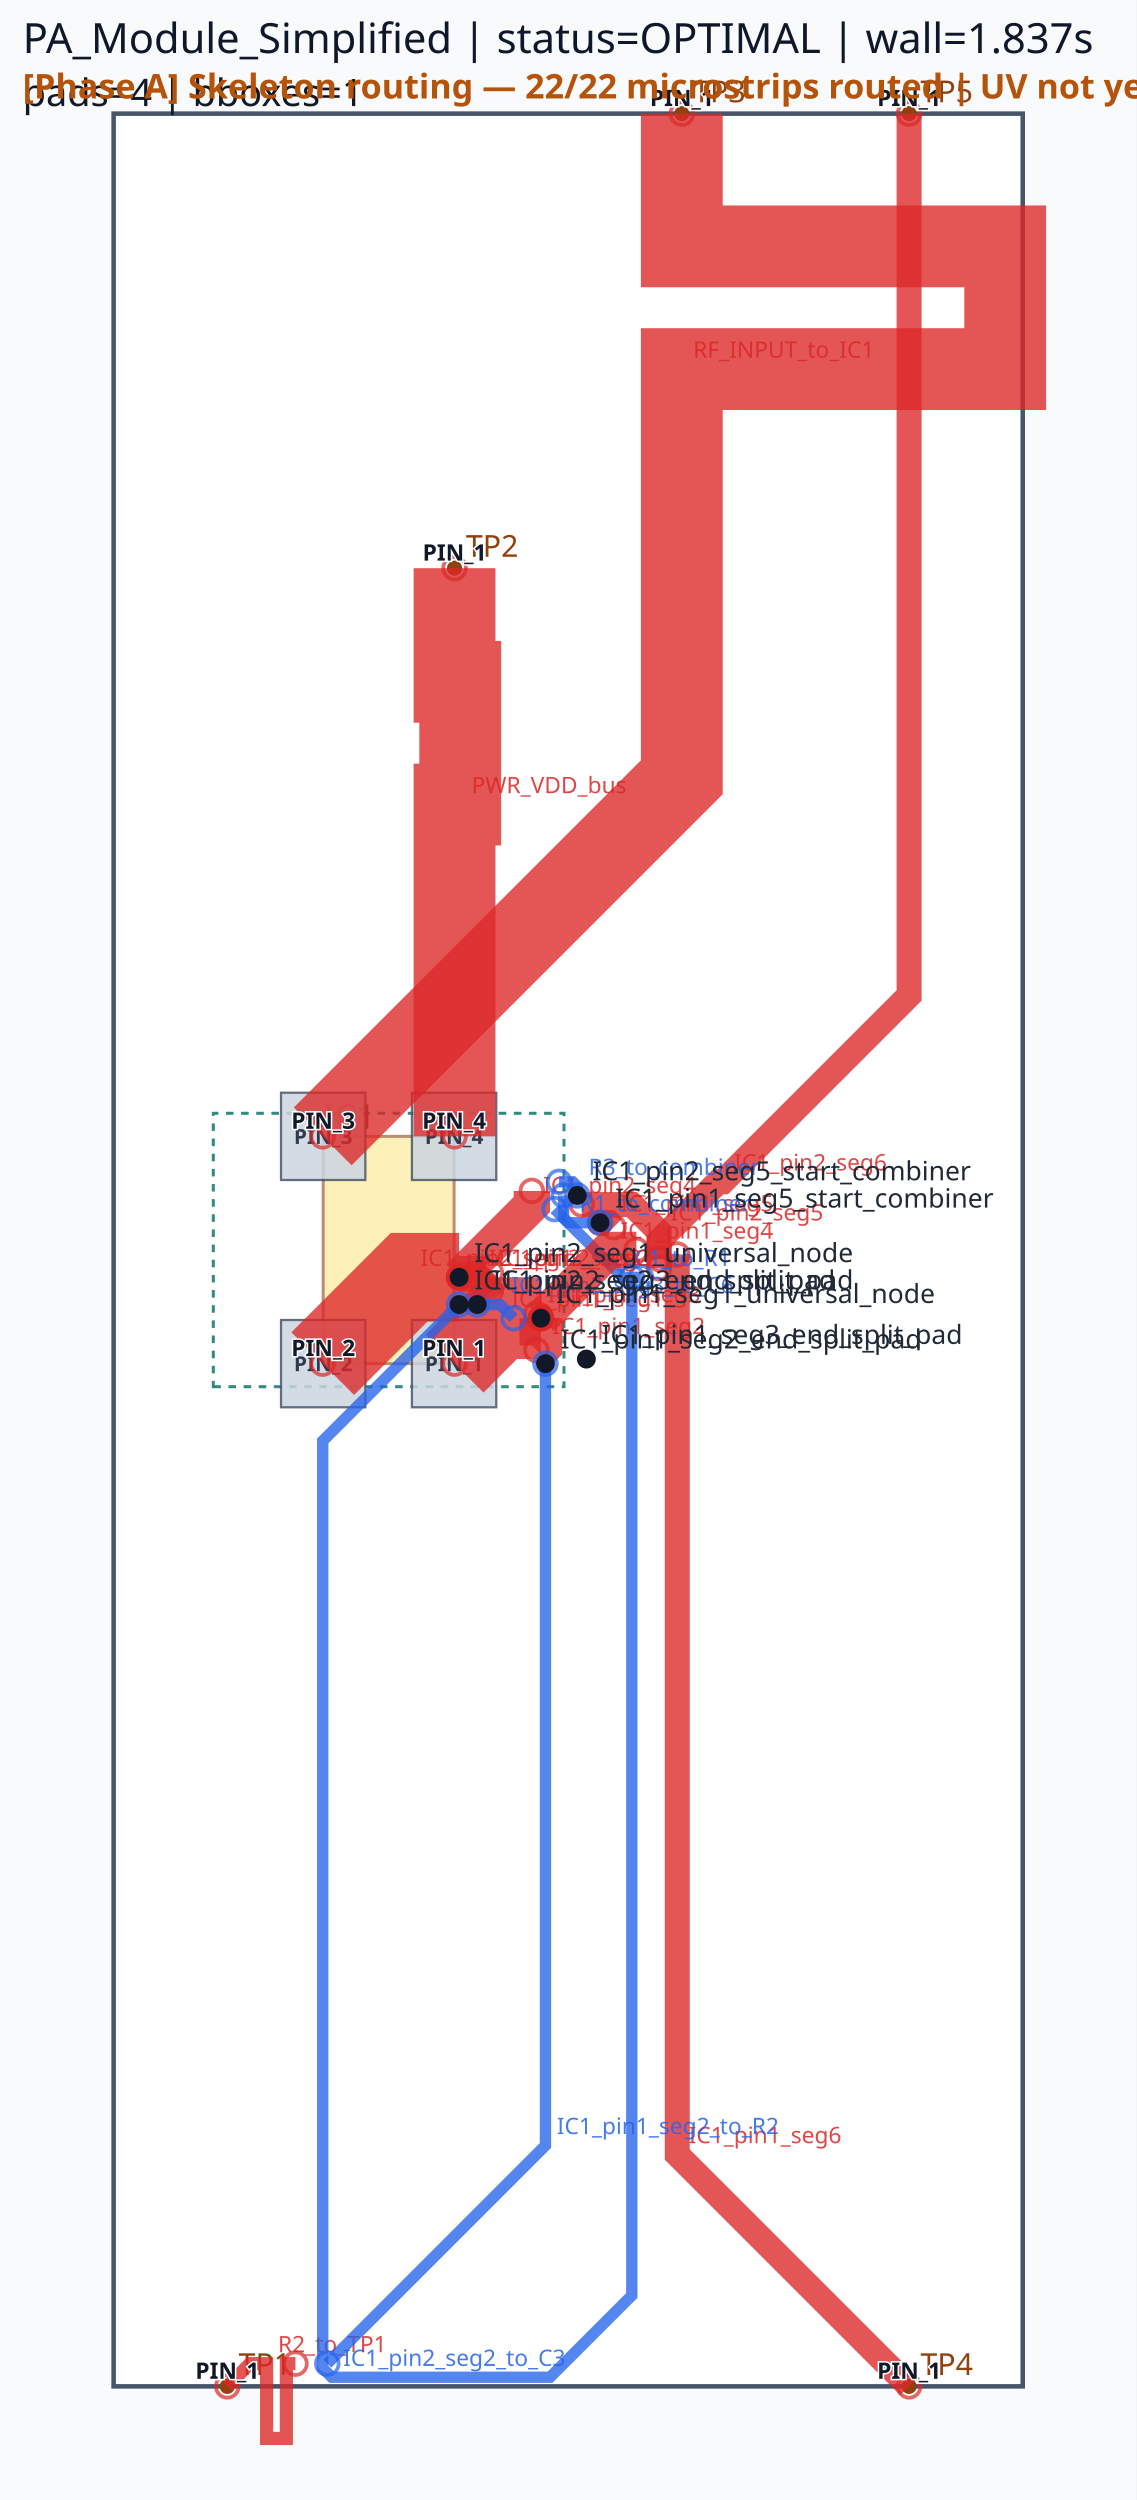
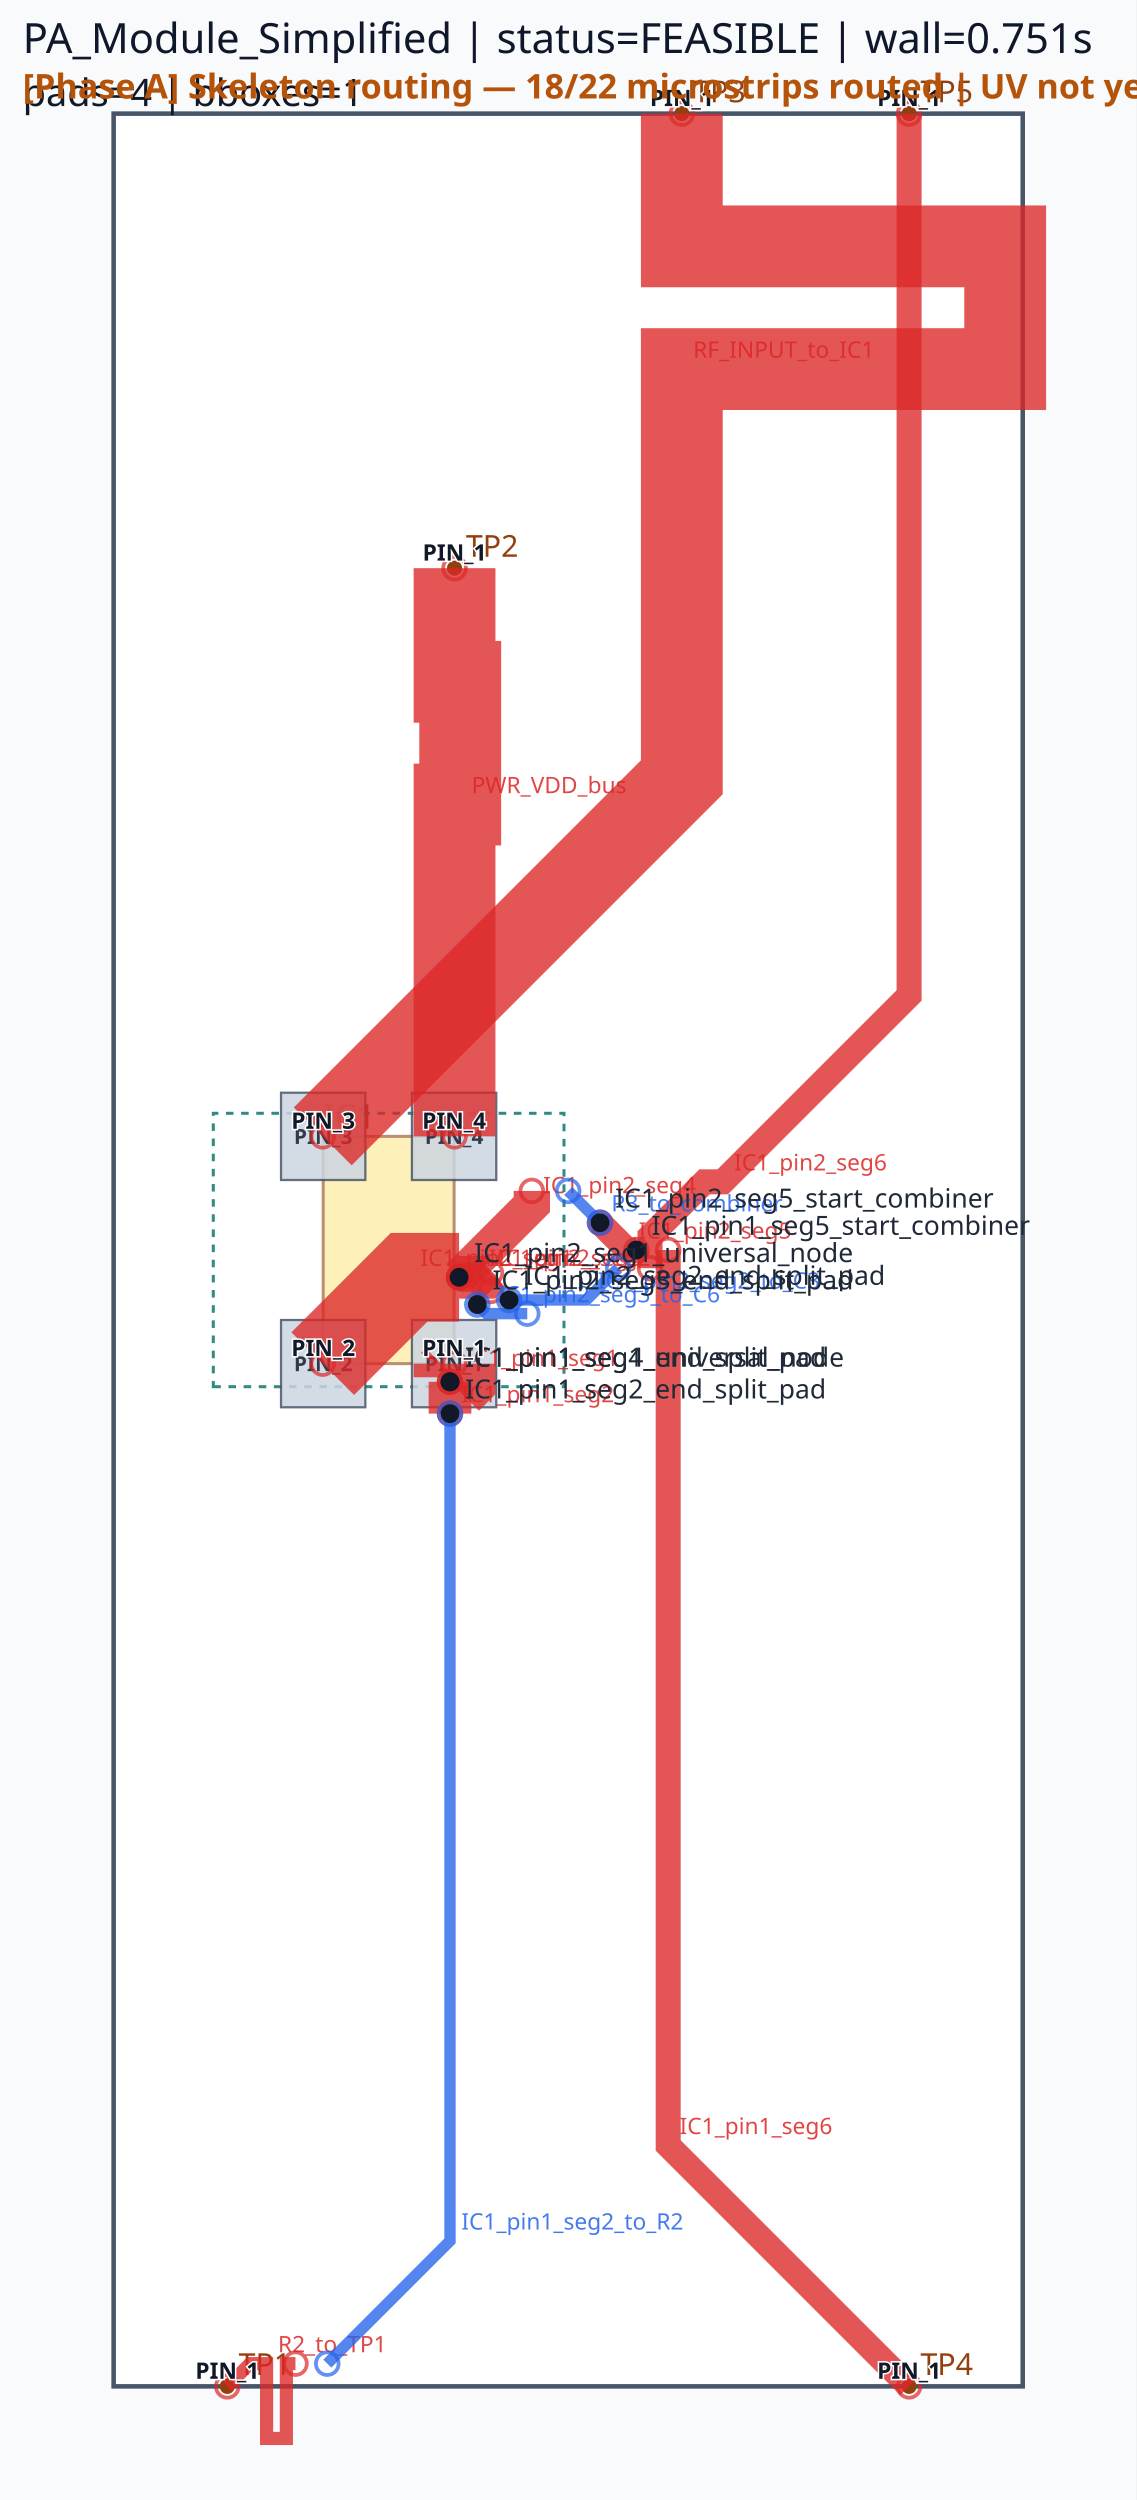
<svg xmlns="http://www.w3.org/2000/svg" viewBox="0 0 300.0 660.0" width="300.0" height="660.0">
  <rect x="0" y="0" width="100%" height="100%" fill="#f8fafc" />
  <rect x="30.00" y="30.00" width="240.00" height="600.00" fill="#ffffff" stroke="#475569" stroke-width="1.2" />
  <rect x="85.32" y="300.00" width="34.56" height="60.00" fill="#fde68a" stroke="#92400e" stroke-width="0.8" opacity="0.6" />
  <text x="85.32" y="298.00" font-family="sans-serif" font-size="9" fill="#92400e">IC1</text>
  <circle cx="60.00" cy="630.00" r="2" fill="#92400e" />
  <text x="63.00" y="627.00" font-family="sans-serif" font-size="8" fill="#92400e">TP1</text>
  <circle cx="120.00" cy="150.00" r="2" fill="#92400e" />
  <text x="123.00" y="147.00" font-family="sans-serif" font-size="8" fill="#92400e">TP2</text>
  <circle cx="180.00" cy="30.00" r="2" fill="#92400e" />
  <text x="183.00" y="27.00" font-family="sans-serif" font-size="8" fill="#92400e">TP3</text>
  <circle cx="240.00" cy="630.00" r="2" fill="#92400e" />
  <text x="243.00" y="627.00" font-family="sans-serif" font-size="8" fill="#92400e">TP4</text>
  <circle cx="240.00" cy="30.00" r="2" fill="#92400e" />
  <text x="243.00" y="27.00" font-family="sans-serif" font-size="8" fill="#92400e">TP5</text>
  <path d="M 56.31,366.09 L 148.89,366.09 L 148.89,293.91 L 56.31,293.91 Z" class="component-bbox" fill="none" stroke="#0f766e" stroke-width="0.8" stroke-dasharray="2 2" opacity="0.85" />
  <polygon points="108.75,348.48 108.75,371.52 131.01,371.52 131.01,348.48" fill="#cbd5e1" stroke="#475569" stroke-width="0.6" opacity="0.85" />
  <text x="119.88" y="362.00" font-family="sans-serif" font-size="5.5" text-anchor="middle" font-weight="bold" fill="#1e293b" opacity="0.9">PIN_1</text>
  <polygon points="74.19,348.48 74.19,371.52 96.45,371.52 96.45,348.48" fill="#cbd5e1" stroke="#475569" stroke-width="0.6" opacity="0.85" />
  <text x="85.32" y="362.00" font-family="sans-serif" font-size="5.5" text-anchor="middle" font-weight="bold" fill="#1e293b" opacity="0.9">PIN_2</text>
  <polygon points="96.45,311.52 96.45,288.48 74.19,288.48 74.19,311.52" fill="#cbd5e1" stroke="#475569" stroke-width="0.6" opacity="0.85" />
  <text x="85.32" y="302.00" font-family="sans-serif" font-size="5.5" text-anchor="middle" font-weight="bold" fill="#1e293b" opacity="0.9">PIN_3</text>
  <polygon points="131.01,311.52 131.01,288.48 108.75,288.48 108.75,311.52" fill="#cbd5e1" stroke="#475569" stroke-width="0.6" opacity="0.85" />
  <text x="119.88" y="302.00" font-family="sans-serif" font-size="5.5" text-anchor="middle" font-weight="bold" fill="#1e293b" opacity="0.9">PIN_4</text>
  <polyline points="85.20,360.00 108.00,337.20 121.20,337.20" fill="none" stroke="#dc2626" stroke-width="23.40" stroke-linecap="butt" stroke-linejoin="miter" opacity="0.78" />
  <circle cx="85.20" cy="360.00" r="3" fill="none" stroke="#dc2626" stroke-width="1.0" opacity="0.7" />
  <circle cx="121.20" cy="337.20" r="3" fill="none" stroke="#dc2626" stroke-width="1.0" opacity="0.7" />
  <text x="111.00" y="334.20" font-family="sans-serif" font-size="6" fill="#dc2626" opacity="0.85">IC1_pin2_seg1</text>
-   <polyline points="120.00,360.00 132.00,348.00 142.80,348.00" fill="none" stroke="#dc2626" stroke-width="21.60" stroke-linecap="butt" stroke-linejoin="miter" opacity="0.78" />
+   <polyline points="120.00,360.00 120.00,363.60 118.80,364.80" fill="none" stroke="#dc2626" stroke-width="21.60" stroke-linecap="butt" stroke-linejoin="miter" opacity="0.78" />
  <circle cx="120.00" cy="360.00" r="3" fill="none" stroke="#dc2626" stroke-width="1.0" opacity="0.7" />
-   <circle cx="142.80" cy="348.00" r="3" fill="none" stroke="#dc2626" stroke-width="1.0" opacity="0.7" />
-   <text x="135.00" y="345.00" font-family="sans-serif" font-size="6" fill="#dc2626" opacity="0.85">IC1_pin1_seg1</text>
+   <circle cx="118.80" cy="364.80" r="3" fill="none" stroke="#dc2626" stroke-width="1.0" opacity="0.7" />
+   <text x="123.00" y="360.60" font-family="sans-serif" font-size="6" fill="#dc2626" opacity="0.85">IC1_pin1_seg1</text>
  <polyline points="121.20,337.20 140.40,318.00 140.40,314.40" fill="none" stroke="#dc2626" stroke-width="9.60" stroke-linecap="butt" stroke-linejoin="miter" opacity="0.78" />
  <circle cx="121.20" cy="337.20" r="3" fill="none" stroke="#dc2626" stroke-width="1.0" opacity="0.7" />
  <circle cx="140.40" cy="314.40" r="3" fill="none" stroke="#dc2626" stroke-width="1.0" opacity="0.7" />
  <text x="143.40" y="315.00" font-family="sans-serif" font-size="6" fill="#dc2626" opacity="0.85">IC1_pin2_seg4</text>
-   <polyline points="142.80,348.00 142.80,355.20 141.60,356.40" fill="none" stroke="#dc2626" stroke-width="11.28" stroke-linecap="butt" stroke-linejoin="miter" opacity="0.78" />
-   <circle cx="142.80" cy="348.00" r="3" fill="none" stroke="#dc2626" stroke-width="1.0" opacity="0.7" />
-   <circle cx="141.60" cy="356.40" r="3" fill="none" stroke="#dc2626" stroke-width="1.0" opacity="0.7" />
-   <text x="145.80" y="352.20" font-family="sans-serif" font-size="6" fill="#dc2626" opacity="0.85">IC1_pin1_seg2</text>
-   <polyline points="158.40,322.80 160.80,322.80 162.00,324.00" fill="none" stroke="#dc2626" stroke-width="6.60" stroke-linecap="butt" stroke-linejoin="miter" opacity="0.78" />
+   <polyline points="118.80,364.80 118.80,373.20" fill="none" stroke="#dc2626" stroke-width="11.28" stroke-linecap="butt" stroke-linejoin="miter" opacity="0.78" />
+   <circle cx="118.80" cy="364.80" r="3" fill="none" stroke="#dc2626" stroke-width="1.0" opacity="0.7" />
+   <circle cx="118.80" cy="373.20" r="3" fill="none" stroke="#dc2626" stroke-width="1.0" opacity="0.7" />
+   <text x="121.80" y="370.20" font-family="sans-serif" font-size="6" fill="#dc2626" opacity="0.85">IC1_pin1_seg2</text>
+   <polyline points="121.20,337.20 128.40,337.20 129.60,336.00" fill="none" stroke="#dc2626" stroke-width="11.28" stroke-linecap="butt" stroke-linejoin="miter" opacity="0.78" />
+   <circle cx="121.20" cy="337.20" r="3" fill="none" stroke="#dc2626" stroke-width="1.0" opacity="0.7" />
+   <circle cx="129.60" cy="336.00" r="3" fill="none" stroke="#dc2626" stroke-width="1.0" opacity="0.7" />
+   <text x="131.40" y="334.20" font-family="sans-serif" font-size="6" fill="#dc2626" opacity="0.85">IC1_pin2_seg2</text>
+   <polyline points="158.40,322.80 165.60,330.00 168.00,330.00" fill="none" stroke="#dc2626" stroke-width="6.60" stroke-linecap="butt" stroke-linejoin="miter" opacity="0.78" />
  <circle cx="158.40" cy="322.80" r="3" fill="none" stroke="#dc2626" stroke-width="1.0" opacity="0.7" />
-   <circle cx="162.00" cy="324.00" r="3" fill="none" stroke="#dc2626" stroke-width="1.0" opacity="0.7" />
-   <text x="163.80" y="319.80" font-family="sans-serif" font-size="6" fill="#dc2626" opacity="0.85">IC1_pin1_seg5</text>
-   <polyline points="153.60,318.00 166.80,318.00 174.00,325.20 174.00,334.80" fill="none" stroke="#dc2626" stroke-width="6.60" stroke-linecap="butt" stroke-linejoin="miter" opacity="0.78" />
-   <circle cx="153.60" cy="318.00" r="3" fill="none" stroke="#dc2626" stroke-width="1.0" opacity="0.7" />
-   <circle cx="174.00" cy="334.80" r="3" fill="none" stroke="#dc2626" stroke-width="1.0" opacity="0.7" />
-   <text x="177.00" y="322.20" font-family="sans-serif" font-size="6" fill="#dc2626" opacity="0.85">IC1_pin2_seg5</text>
-   <polyline points="142.80,348.00 141.60,346.80" fill="none" stroke="#dc2626" stroke-width="7.62" stroke-linecap="butt" stroke-linejoin="miter" opacity="0.78" />
-   <circle cx="142.80" cy="348.00" r="3" fill="none" stroke="#dc2626" stroke-width="1.0" opacity="0.7" />
-   <circle cx="141.60" cy="346.80" r="3" fill="none" stroke="#dc2626" stroke-width="1.0" opacity="0.7" />
-   <text x="144.60" y="343.80" font-family="sans-serif" font-size="6" fill="#dc2626" opacity="0.85">IC1_pin1_seg3</text>
+   <circle cx="168.00" cy="330.00" r="3" fill="none" stroke="#dc2626" stroke-width="1.0" opacity="0.7" />
+   <text x="168.60" y="327.00" font-family="sans-serif" font-size="6" fill="#dc2626" opacity="0.85">IC1_pin2_seg5</text>
  <polyline points="121.20,337.20 126.00,337.20 129.60,340.80" fill="none" stroke="#dc2626" stroke-width="7.62" stroke-linecap="butt" stroke-linejoin="miter" opacity="0.78" />
  <circle cx="121.20" cy="337.20" r="3" fill="none" stroke="#dc2626" stroke-width="1.0" opacity="0.7" />
  <circle cx="129.60" cy="340.80" r="3" fill="none" stroke="#dc2626" stroke-width="1.0" opacity="0.7" />
  <text x="129.00" y="334.20" font-family="sans-serif" font-size="6" fill="#dc2626" opacity="0.85">IC1_pin2_seg3</text>
  <polyline points="180.00,30.00 180.00,65.04 265.37,65.04 265.37,97.44 180.00,97.44 180.00,170.16 180.00,205.20 85.20,300.00" fill="none" stroke="#dc2626" stroke-width="21.60" stroke-linecap="butt" stroke-linejoin="miter" opacity="0.78" />
  <circle cx="180.00" cy="30.00" r="3" fill="none" stroke="#dc2626" stroke-width="1.0" opacity="0.7" />
  <circle cx="85.20" cy="300.00" r="3" fill="none" stroke="#dc2626" stroke-width="1.0" opacity="0.7" />
  <text x="183.00" y="94.44" font-family="sans-serif" font-size="6" fill="#dc2626" opacity="0.85">RF_INPUT_to_IC1</text>
  <polyline points="120.00,150.00 120.00,180.00 121.50,180.00 121.50,212.40 120.00,212.40 120.00,270.00 120.00,300.00" fill="none" stroke="#dc2626" stroke-width="21.60" stroke-linecap="butt" stroke-linejoin="miter" opacity="0.78" />
  <circle cx="120.00" cy="150.00" r="3" fill="none" stroke="#dc2626" stroke-width="1.0" opacity="0.7" />
  <circle cx="120.00" cy="300.00" r="3" fill="none" stroke="#dc2626" stroke-width="1.0" opacity="0.7" />
  <text x="124.50" y="209.40" font-family="sans-serif" font-size="6" fill="#dc2626" opacity="0.85">PWR_VDD_bus</text>
-   <polyline points="178.80,331.20 178.80,568.80 240.00,630.00" fill="none" stroke="#dc2626" stroke-width="6.60" stroke-linecap="butt" stroke-linejoin="miter" opacity="0.78" />
-   <circle cx="178.80" cy="331.20" r="3" fill="none" stroke="#dc2626" stroke-width="1.0" opacity="0.7" />
+   <polyline points="176.40,330.00 176.40,566.40 240.00,630.00" fill="none" stroke="#dc2626" stroke-width="6.60" stroke-linecap="butt" stroke-linejoin="miter" opacity="0.78" />
+   <circle cx="176.40" cy="330.00" r="3" fill="none" stroke="#dc2626" stroke-width="1.0" opacity="0.7" />
  <circle cx="240.00" cy="630.00" r="3" fill="none" stroke="#dc2626" stroke-width="1.0" opacity="0.7" />
-   <text x="181.80" y="565.80" font-family="sans-serif" font-size="6" fill="#dc2626" opacity="0.85">IC1_pin1_seg6</text>
-   <polyline points="174.00,332.40 174.00,327.60 189.60,312.00 190.80,312.00 240.00,262.80 240.00,30.00" fill="none" stroke="#dc2626" stroke-width="6.60" stroke-linecap="butt" stroke-linejoin="miter" opacity="0.78" />
-   <circle cx="174.00" cy="332.40" r="3" fill="none" stroke="#dc2626" stroke-width="1.0" opacity="0.7" />
+   <text x="179.40" y="563.40" font-family="sans-serif" font-size="6" fill="#dc2626" opacity="0.85">IC1_pin1_seg6</text>
+   <polyline points="171.60,334.80 171.60,326.40 186.00,312.00 190.80,312.00 240.00,262.80 240.00,30.00" fill="none" stroke="#dc2626" stroke-width="6.60" stroke-linecap="butt" stroke-linejoin="miter" opacity="0.78" />
+   <circle cx="171.60" cy="334.80" r="3" fill="none" stroke="#dc2626" stroke-width="1.0" opacity="0.7" />
  <circle cx="240.00" cy="30.00" r="3" fill="none" stroke="#dc2626" stroke-width="1.0" opacity="0.7" />
  <text x="193.80" y="309.00" font-family="sans-serif" font-size="6" fill="#dc2626" opacity="0.85">IC1_pin2_seg6</text>
  <polyline points="78.00,624.00 75.60,624.00 75.60,643.76 70.38,643.76 70.38,624.00 68.40,624.00 66.00,624.00 60.00,630.00" fill="none" stroke="#dc2626" stroke-width="3.48" stroke-linecap="butt" stroke-linejoin="miter" opacity="0.78" />
  <circle cx="78.00" cy="624.00" r="3" fill="none" stroke="#dc2626" stroke-width="1.0" opacity="0.7" />
  <circle cx="60.00" cy="630.00" r="3" fill="none" stroke="#dc2626" stroke-width="1.0" opacity="0.7" />
  <text x="73.38" y="621.00" font-family="sans-serif" font-size="6" fill="#dc2626" opacity="0.85">R2_to_TP1</text>
-   <polyline points="144.00,360.00 144.00,566.40 86.40,624.00" fill="none" stroke="#2563eb" stroke-width="3.00" stroke-linecap="butt" stroke-linejoin="miter" opacity="0.78" />
-   <circle cx="144.00" cy="360.00" r="3" fill="none" stroke="#2563eb" stroke-width="1.0" opacity="0.7" />
+   <polyline points="118.80,373.20 118.80,591.60 86.40,624.00" fill="none" stroke="#2563eb" stroke-width="3.00" stroke-linecap="butt" stroke-linejoin="miter" opacity="0.78" />
+   <circle cx="118.80" cy="373.20" r="3" fill="none" stroke="#2563eb" stroke-width="1.0" opacity="0.7" />
  <circle cx="86.40" cy="624.00" r="3" fill="none" stroke="#2563eb" stroke-width="1.0" opacity="0.7" />
-   <text x="147.00" y="563.40" font-family="sans-serif" font-size="6" fill="#2563eb" opacity="0.85">IC1_pin1_seg2_to_R2</text>
-   <polyline points="169.20,337.20 164.40,337.20 146.40,319.20" fill="none" stroke="#2563eb" stroke-width="3.00" stroke-linecap="butt" stroke-linejoin="miter" opacity="0.78" />
-   <circle cx="169.20" cy="337.20" r="3" fill="none" stroke="#2563eb" stroke-width="1.0" opacity="0.7" />
-   <circle cx="146.40" cy="319.20" r="3" fill="none" stroke="#2563eb" stroke-width="1.0" opacity="0.7" />
-   <text x="167.40" y="334.20" font-family="sans-serif" font-size="6" fill="#2563eb" opacity="0.85">C1_to_R1</text>
-   <polyline points="148.80,315.60 148.80,321.60 150.00,322.80 158.40,322.80" fill="none" stroke="#2563eb" stroke-width="3.00" stroke-linecap="butt" stroke-linejoin="miter" opacity="0.78" />
-   <circle cx="148.80" cy="315.60" r="3" fill="none" stroke="#2563eb" stroke-width="1.0" opacity="0.7" />
+   <text x="121.80" y="588.60" font-family="sans-serif" font-size="6" fill="#2563eb" opacity="0.85">IC1_pin1_seg2_to_R2</text>
+   <polyline points="134.40,343.20 154.80,343.20 163.20,334.80" fill="none" stroke="#2563eb" stroke-width="3.00" stroke-linecap="butt" stroke-linejoin="miter" opacity="0.78" />
+   <circle cx="134.40" cy="343.20" r="3" fill="none" stroke="#2563eb" stroke-width="1.0" opacity="0.7" />
+   <circle cx="163.20" cy="334.80" r="3" fill="none" stroke="#2563eb" stroke-width="1.0" opacity="0.7" />
+   <text x="157.80" y="340.20" font-family="sans-serif" font-size="6" fill="#2563eb" opacity="0.85">IC1_pin2_seg2_to_C3</text>
+   <polyline points="150.00,314.40 158.40,322.80" fill="none" stroke="#2563eb" stroke-width="3.00" stroke-linecap="butt" stroke-linejoin="miter" opacity="0.78" />
+   <circle cx="150.00" cy="314.40" r="3" fill="none" stroke="#2563eb" stroke-width="1.0" opacity="0.7" />
  <circle cx="158.40" cy="322.80" r="3" fill="none" stroke="#2563eb" stroke-width="1.0" opacity="0.7" />
-   <text x="153.00" y="319.80" font-family="sans-serif" font-size="6" fill="#2563eb" opacity="0.85">R1_to_combiner</text>
-   <polyline points="147.60,312.00 151.20,312.00 152.40,313.20 152.40,315.60" fill="none" stroke="#2563eb" stroke-width="3.00" stroke-linecap="butt" stroke-linejoin="miter" opacity="0.78" />
-   <circle cx="147.60" cy="312.00" r="3" fill="none" stroke="#2563eb" stroke-width="1.0" opacity="0.7" />
-   <circle cx="152.40" cy="315.60" r="3" fill="none" stroke="#2563eb" stroke-width="1.0" opacity="0.7" />
-   <text x="155.40" y="310.20" font-family="sans-serif" font-size="6" fill="#2563eb" opacity="0.85">R3_to_combiner</text>
-   <polyline points="126.00,344.40 132.00,344.40 135.60,348.00" fill="none" stroke="#2563eb" stroke-width="3.00" stroke-linecap="butt" stroke-linejoin="miter" opacity="0.78" />
+   <text x="161.40" y="319.80" font-family="sans-serif" font-size="6" fill="#2563eb" opacity="0.85">R3_to_combiner</text>
+   <polyline points="126.00,344.40 128.40,346.80 139.20,346.80" fill="none" stroke="#2563eb" stroke-width="3.00" stroke-linecap="butt" stroke-linejoin="miter" opacity="0.78" />
  <circle cx="126.00" cy="344.40" r="3" fill="none" stroke="#2563eb" stroke-width="1.0" opacity="0.7" />
-   <circle cx="135.60" cy="348.00" r="3" fill="none" stroke="#2563eb" stroke-width="1.0" opacity="0.7" />
-   <text x="135.00" y="341.40" font-family="sans-serif" font-size="6" fill="#2563eb" opacity="0.85">IC1_pin2_seg3_to_C6</text>
-   <polyline points="142.80,348.00 160.80,330.00 168.00,330.00" fill="none" stroke="#dc2626" stroke-width="9.60" stroke-linecap="butt" stroke-linejoin="miter" opacity="0.78" />
-   <circle cx="142.80" cy="348.00" r="3" fill="none" stroke="#dc2626" stroke-width="1.0" opacity="0.7" />
-   <circle cx="168.00" cy="330.00" r="3" fill="none" stroke="#dc2626" stroke-width="1.0" opacity="0.7" />
-   <text x="163.80" y="327.00" font-family="sans-serif" font-size="6" fill="#dc2626" opacity="0.85">IC1_pin1_seg4</text>
-   <polyline points="121.20,337.20 128.40,337.20 129.60,336.00" fill="none" stroke="#dc2626" stroke-width="11.28" stroke-linecap="butt" stroke-linejoin="miter" opacity="0.78" />
-   <circle cx="121.20" cy="337.20" r="3" fill="none" stroke="#dc2626" stroke-width="1.0" opacity="0.7" />
-   <circle cx="129.60" cy="336.00" r="3" fill="none" stroke="#dc2626" stroke-width="1.0" opacity="0.7" />
-   <text x="131.40" y="334.20" font-family="sans-serif" font-size="6" fill="#dc2626" opacity="0.85">IC1_pin2_seg2</text>
-   <polyline points="121.20,344.40 85.20,380.40 85.20,625.20 87.60,627.60 145.20,627.60 166.80,606.00 166.80,337.20" fill="none" stroke="#2563eb" stroke-width="3.00" stroke-linecap="butt" stroke-linejoin="miter" opacity="0.78" />
-   <circle cx="121.20" cy="344.40" r="3" fill="none" stroke="#2563eb" stroke-width="1.0" opacity="0.7" />
-   <circle cx="166.80" cy="337.20" r="3" fill="none" stroke="#2563eb" stroke-width="1.0" opacity="0.7" />
-   <text x="90.60" y="624.60" font-family="sans-serif" font-size="6" fill="#2563eb" opacity="0.85">IC1_pin2_seg2_to_C3</text>
-   <circle cx="142.80" cy="348.00" r="2.5" fill="#111827" />
-   <text x="146.80" y="344.00" font-family="sans-serif" font-size="7" fill="#1f2937">IC1_pin1_seg1_universal_node</text>
-   <circle cx="144.00" cy="360.00" r="2.5" fill="#111827" />
-   <text x="148.00" y="356.00" font-family="sans-serif" font-size="7" fill="#1f2937">IC1_pin1_seg2_end_split_pad</text>
-   <circle cx="154.80" cy="358.80" r="2.5" fill="#111827" />
-   <text x="158.80" y="354.80" font-family="sans-serif" font-size="7" fill="#1f2937">IC1_pin1_seg3_end_split_pad</text>
-   <circle cx="158.40" cy="322.80" r="2.5" fill="#111827" />
-   <text x="162.40" y="318.80" font-family="sans-serif" font-size="7" fill="#1f2937">IC1_pin1_seg5_start_combiner</text>
+   <circle cx="139.20" cy="346.80" r="3" fill="none" stroke="#2563eb" stroke-width="1.0" opacity="0.7" />
+   <text x="131.40" y="343.80" font-family="sans-serif" font-size="6" fill="#2563eb" opacity="0.85">IC1_pin2_seg3_to_C6</text>
+   <circle cx="118.80" cy="364.80" r="2.5" fill="#111827" />
+   <text x="122.80" y="360.80" font-family="sans-serif" font-size="7" fill="#1f2937">IC1_pin1_seg1_universal_node</text>
+   <circle cx="118.80" cy="373.20" r="2.5" fill="#111827" />
+   <text x="122.80" y="369.20" font-family="sans-serif" font-size="7" fill="#1f2937">IC1_pin1_seg2_end_split_pad</text>
+   <circle cx="118.80" cy="364.80" r="2.5" fill="#111827" />
+   <text x="122.80" y="360.80" font-family="sans-serif" font-size="7" fill="#1f2937">IC1_pin1_seg4_end_split_pad</text>
+   <circle cx="168.00" cy="330.00" r="2.5" fill="#111827" />
+   <text x="172.00" y="326.00" font-family="sans-serif" font-size="7" fill="#1f2937">IC1_pin1_seg5_start_combiner</text>
  <circle cx="121.20" cy="337.20" r="2.5" fill="#111827" />
  <text x="125.20" y="333.20" font-family="sans-serif" font-size="7" fill="#1f2937">IC1_pin2_seg1_universal_node</text>
-   <circle cx="121.20" cy="344.40" r="2.5" fill="#111827" />
-   <text x="125.20" y="340.40" font-family="sans-serif" font-size="7" fill="#1f2937">IC1_pin2_seg2_end_split_pad</text>
+   <circle cx="134.40" cy="343.20" r="2.5" fill="#111827" />
+   <text x="138.40" y="339.20" font-family="sans-serif" font-size="7" fill="#1f2937">IC1_pin2_seg2_end_split_pad</text>
  <circle cx="126.00" cy="344.40" r="2.5" fill="#111827" />
  <text x="130.00" y="340.40" font-family="sans-serif" font-size="7" fill="#1f2937">IC1_pin2_seg3_end_split_pad</text>
-   <circle cx="152.40" cy="315.60" r="2.5" fill="#111827" />
-   <text x="156.40" y="311.60" font-family="sans-serif" font-size="7" fill="#1f2937">IC1_pin2_seg5_start_combiner</text>
-   <text x="6" y="14" font-family="sans-serif" font-size="11" fill="#0f172a">PA_Module_Simplified | status=OPTIMAL | wall=1.837s</text>
+   <circle cx="158.40" cy="322.80" r="2.5" fill="#111827" />
+   <text x="162.40" y="318.80" font-family="sans-serif" font-size="7" fill="#1f2937">IC1_pin2_seg5_start_combiner</text>
+   <text x="6" y="14" font-family="sans-serif" font-size="11" fill="#0f172a">PA_Module_Simplified | status=FEASIBLE | wall=0.751s</text>
  <text x="6" y="28" font-family="sans-serif" font-size="10" fill="#111827">pads=4 | bboxes=1</text>
  <text x="119.88" y="358.00" font-family="sans-serif" font-size="6" text-anchor="middle" font-weight="bold" fill="#111827" stroke="#ffffff" stroke-width="0.8" paint-order="stroke">PIN_1</text>
  <text x="85.32" y="358.00" font-family="sans-serif" font-size="6" text-anchor="middle" font-weight="bold" fill="#111827" stroke="#ffffff" stroke-width="0.8" paint-order="stroke">PIN_2</text>
  <text x="85.32" y="298.00" font-family="sans-serif" font-size="6" text-anchor="middle" font-weight="bold" fill="#111827" stroke="#ffffff" stroke-width="0.8" paint-order="stroke">PIN_3</text>
  <text x="119.88" y="298.00" font-family="sans-serif" font-size="6" text-anchor="middle" font-weight="bold" fill="#111827" stroke="#ffffff" stroke-width="0.8" paint-order="stroke">PIN_4</text>
  <text x="60.00" y="628.00" font-family="sans-serif" font-size="6" text-anchor="middle" font-weight="bold" fill="#111827" stroke="#ffffff" stroke-width="0.8" paint-order="stroke">PIN_1</text>
  <text x="120.00" y="148.00" font-family="sans-serif" font-size="6" text-anchor="middle" font-weight="bold" fill="#111827" stroke="#ffffff" stroke-width="0.8" paint-order="stroke">PIN_1</text>
  <text x="180.00" y="28.00" font-family="sans-serif" font-size="6" text-anchor="middle" font-weight="bold" fill="#111827" stroke="#ffffff" stroke-width="0.8" paint-order="stroke">PIN_1</text>
  <text x="240.00" y="628.00" font-family="sans-serif" font-size="6" text-anchor="middle" font-weight="bold" fill="#111827" stroke="#ffffff" stroke-width="0.8" paint-order="stroke">PIN_1</text>
  <text x="240.00" y="28.00" font-family="sans-serif" font-size="6" text-anchor="middle" font-weight="bold" fill="#111827" stroke="#ffffff" stroke-width="0.8" paint-order="stroke">PIN_1</text>
-   <text x="6" y="26" font-family="sans-serif" font-size="9" font-weight="bold" fill="#b45309">[Phase A] Skeleton routing — 22/22 microstrips routed | UV not yet placed</text>
+   <text x="6" y="26" font-family="sans-serif" font-size="9" font-weight="bold" fill="#b45309">[Phase A] Skeleton routing — 18/22 microstrips routed | UV not yet placed</text>
</svg>
